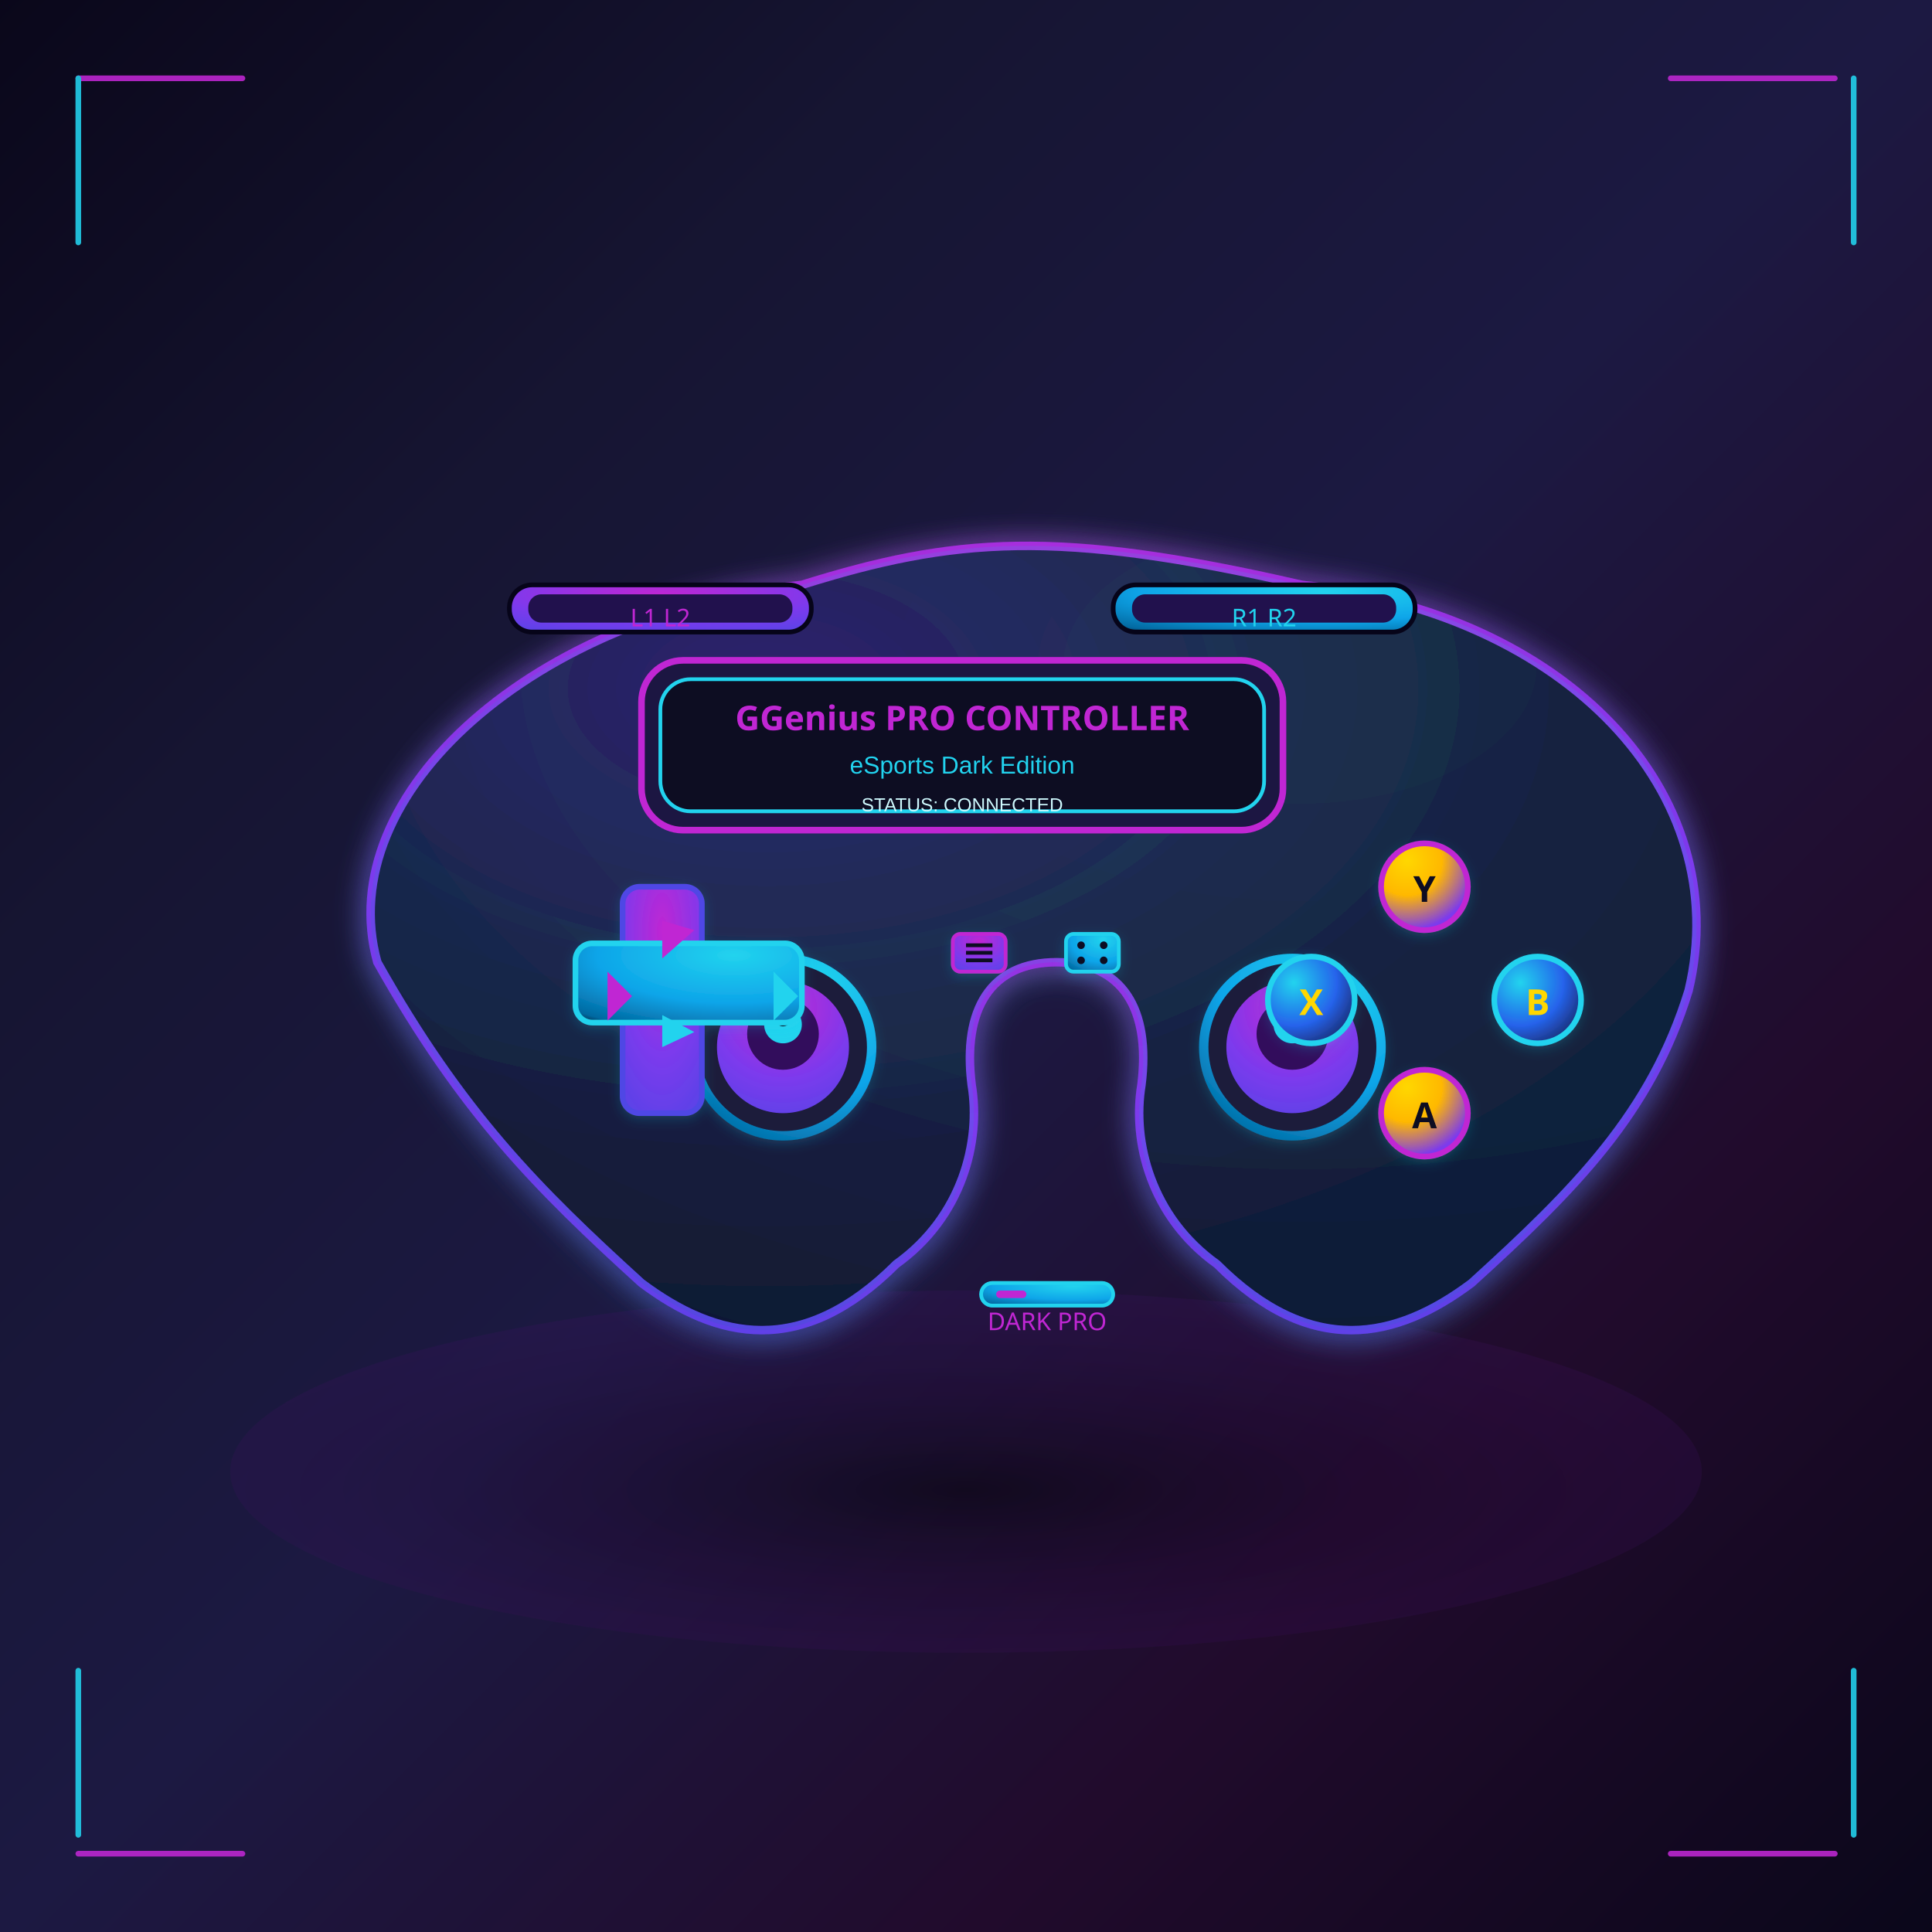
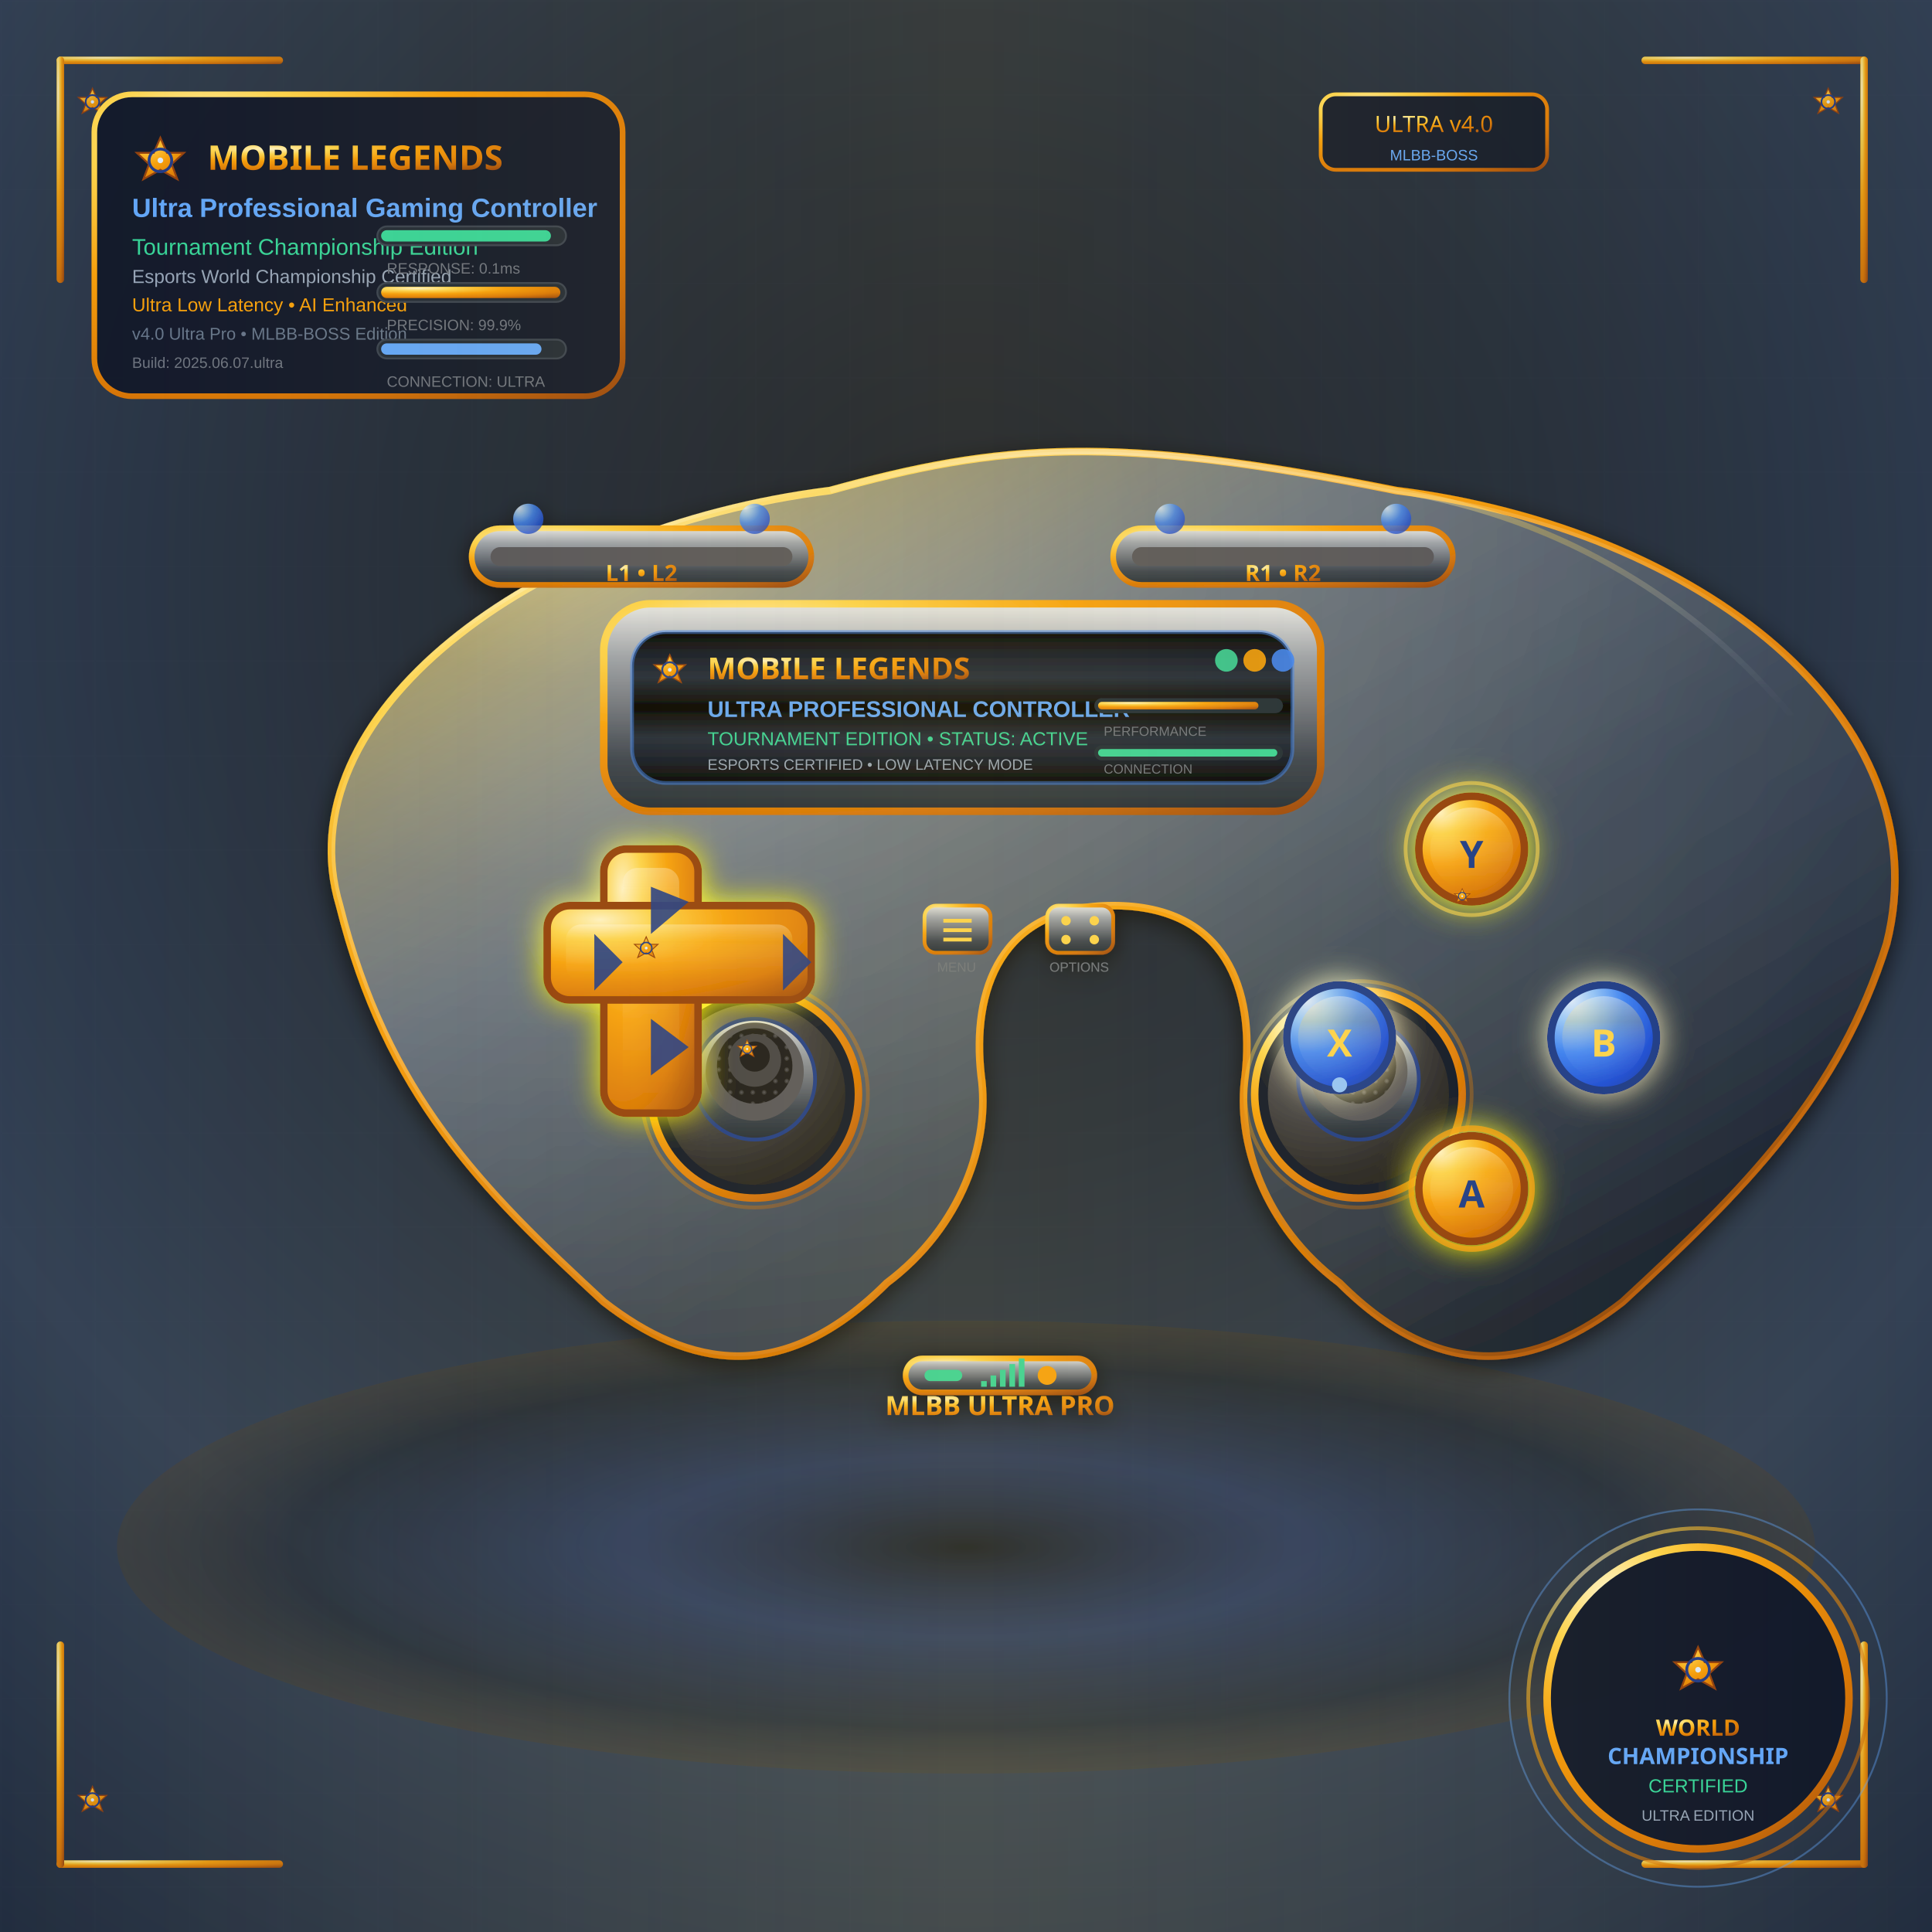
- <svg xmlns="http://www.w3.org/2000/svg" width="1024" height="1024" viewBox="0 0 1024 1024" class="mlbb-dark-pro">
+ <svg xmlns="http://www.w3.org/2000/svg" width="1024" height="1024" viewBox="0 0 1024 1024" class="mlbb-ultra-controller">
  <defs>
-     <linearGradient id="super-dark-bg" x1="0" y1="0" x2="1" y2="1">
-       <stop offset="0%" stop-color="#0A071A" />
-       <stop offset="25%" stop-color="#161532" />
-       <stop offset="50%" stop-color="#1C1942" />
-       <stop offset="75%" stop-color="#210B2C" />
-       <stop offset="100%" stop-color="#0A071A" />
+     <radialGradient id="mlbb-ultra-gold" cx="0.2" cy="0.15" r="1.4">
+       <stop offset="0%" stop-color="#FEF3C7" />
+       <stop offset="15%" stop-color="#FCD34D" />
+       <stop offset="35%" stop-color="#F59E0B" />
+       <stop offset="60%" stop-color="#D97706" />
+       <stop offset="85%" stop-color="#92400E" />
+       <stop offset="100%" stop-color="#451A03" />
+     </radialGradient>
+     <radialGradient id="mlbb-ultra-blue" cx="0.2" cy="0.15" r="1.4">
+       <stop offset="0%" stop-color="#DBEAFE" />
+       <stop offset="15%" stop-color="#93C5FD" />
+       <stop offset="35%" stop-color="#3B82F6" />
+       <stop offset="60%" stop-color="#1D4ED8" />
+       <stop offset="85%" stop-color="#1E3A8A" />
+       <stop offset="100%" stop-color="#1E2A78" />
+     </radialGradient>
+     <radialGradient id="ultra-background" cx="0.5" cy="0.3" r="1.2">
+       <stop offset="0%" stop-color="#0F172A" />
+       <stop offset="25%" stop-color="#1E293B" />
+       <stop offset="50%" stop-color="#334155" />
+       <stop offset="75%" stop-color="#1E293B" />
+       <stop offset="100%" stop-color="#020617" />
+     </radialGradient>
+     <radialGradient id="ultra-controller-body" cx="0.15" cy="0.1" r="1.5">
+       <stop offset="0%" stop-color="#94A3B8" />
+       <stop offset="10%" stop-color="#64748B" />
+       <stop offset="25%" stop-color="#475569" />
+       <stop offset="45%" stop-color="#334155" />
+       <stop offset="70%" stop-color="#1E293B" />
+       <stop offset="90%" stop-color="#0F172A" />
+       <stop offset="100%" stop-color="#020617" />
+     </radialGradient>
+     <linearGradient id="cinema-lighting" x1="0" y1="0" x2="1" y2="1">
+       <stop offset="0%" stop-color="rgba(255,255,255,0.85)" />
+       <stop offset="15%" stop-color="rgba(252,211,77,0.6)" />
+       <stop offset="35%" stop-color="rgba(255,255,255,0.3)" />
+       <stop offset="60%" stop-color="rgba(255,255,255,0.1)" />
+       <stop offset="85%" stop-color="rgba(0,0,0,0.2)" />
+       <stop offset="100%" stop-color="rgba(0,0,0,0.4)" />
    </linearGradient>
-     <radialGradient id="deep-dark-body" cx="0.3" cy="0.18" r="1.15">
-       <stop offset="0%" stop-color="#320B5B" />
-       <stop offset="30%" stop-color="#1E1A3B" />
-       <stop offset="55%" stop-color="#150C25" />
-       <stop offset="85%" stop-color="#0C0722" />
-       <stop offset="100%" stop-color="#060419" />
-     </radialGradient>
-     <radialGradient id="neon-glow-purple" cx="0.5" cy="0.2" r="1.2">
-       <stop offset="0%" stop-color="#C026D3" />
-       <stop offset="45%" stop-color="#7C3AED" />
-       <stop offset="85%" stop-color="#4F46E5" />
-       <stop offset="100%" stop-color="#1E1B4B" />
-     </radialGradient>
-     <radialGradient id="neon-glow-cyan" cx="0.7" cy="0.15" r="1.1">
-       <stop offset="0%" stop-color="#22D3EE" />
-       <stop offset="55%" stop-color="#0EA5E9" />
-       <stop offset="90%" stop-color="#0369A1" />
-       <stop offset="100%" stop-color="#0F172A" />
-     </radialGradient>
-     <radialGradient id="glossy-gold" cx="0.3" cy="0.2" r="0.8">
-       <stop offset="0%" stop-color="#FFD700" />
-       <stop offset="50%" stop-color="#FFB800" />
-       <stop offset="100%" stop-color="#7C3AED" />
-     </radialGradient>
-     <radialGradient id="glossy-blue" cx="0.3" cy="0.3" r="0.9">
-       <stop offset="0%" stop-color="#22D3EE" />
-       <stop offset="55%" stop-color="#2563EB" />
-       <stop offset="100%" stop-color="#181B4B" />
-     </radialGradient>
-     <radialGradient id="deep-floor-shadow" cx="0.5" cy="0.55" r="0.8">
-       <stop offset="0%" stop-color="#000000" stop-opacity="0.52" />
-       <stop offset="70%" stop-color="#47126B" stop-opacity="0.22" />
-       <stop offset="100%" stop-color="#000000" stop-opacity="0" />
-     </radialGradient>
-     <filter id="button-deep" x="-40%" y="-40%" width="180%" height="180%">
-       <feDropShadow dx="0" dy="8" stdDeviation="8" flood-color="#C026D3" flood-opacity="0.35" />
-       <feDropShadow dx="0" dy="2" stdDeviation="3" flood-color="#22D3EE" flood-opacity="0.18" />
+     <filter id="ultra-professional-shadow" x="-150%" y="-100%" width="400%" height="350%">
+       <feDropShadow dx="0" dy="45" stdDeviation="65" flood-color="#000000" flood-opacity="0.6" />
+       <feDropShadow dx="0" dy="25" stdDeviation="35" flood-color="#1E3A8A" flood-opacity="0.4" />
+       <feDropShadow dx="0" dy="15" stdDeviation="20" flood-color="#F59E0B" flood-opacity="0.2" />
+       <feDropShadow dx="0" dy="8" stdDeviation="12" flood-color="#000000" flood-opacity="0.5" />
+       <feDropShadow dx="0" dy="3" stdDeviation="6" flood-color="#000000" flood-opacity="0.7" />
    </filter>
-     <filter id="body-shadow" x="-50%" y="-30%" width="200%" height="200%">
-       <feDropShadow dx="0" dy="30" stdDeviation="40" flood-color="#0A071A" flood-opacity="0.70" />
-       <feDropShadow dx="0" dy="12" stdDeviation="19" flood-color="#7C3AED" flood-opacity="0.18" />
-       <feDropShadow dx="0" dy="4" stdDeviation="6" flood-color="#22D3EE" flood-opacity="0.14" />
-     </filter>
-     <filter id="neon-blur" x="-30%" y="-30%" width="160%" height="160%">
-       <feGaussianBlur stdDeviation="7" result="blur" />
+     <filter id="ultra-button-glow" x="-100%" y="-100%" width="300%" height="300%">
+       <feGaussianBlur stdDeviation="8" result="coloredBlur" />
+       <feColorMatrix type="matrix" values="1 0 0 0 0.95  0 1 0 0 0.8  0 0 1 0 0  0 0 0 1 0" result="goldGlow" />
      <feMerge>
-         <feMergeNode in="blur" />
+         <feMergeNode in="goldGlow" />
        <feMergeNode in="SourceGraphic" />
      </feMerge>
    </filter>
+     <radialGradient id="ultra-stick-texture" cx="0.3" cy="0.2" r="1.1">
+       <stop offset="0%" stop-color="#71717A" />
+       <stop offset="20%" stop-color="#52525B" />
+       <stop offset="40%" stop-color="#3F3F46" />
+       <stop offset="65%" stop-color="#27272A" />
+       <stop offset="85%" stop-color="#18181B" />
+       <stop offset="100%" stop-color="#09090B" />
+     </radialGradient>
+     <pattern id="ultra-rubber-pattern" patternUnits="userSpaceOnUse" width="6" height="6">
+       <rect width="6" height="6" fill="#18181B" />
+       <circle cx="3" cy="3" r="1.2" fill="#3F3F46" opacity="0.8" />
+       <circle cx="3" cy="3" r="0.6" fill="#52525B" opacity="0.6" />
+       <circle cx="3" cy="3" r="0.2" fill="#71717A" opacity="0.4" />
+     </pattern>
+     <linearGradient id="ultra-display" x1="0" y1="0" x2="0" y2="1">
+       <stop offset="0%" stop-color="#000000" />
+       <stop offset="15%" stop-color="#0F172A" />
+       <stop offset="30%" stop-color="#1E293B" />
+       <stop offset="50%" stop-color="#000000" />
+       <stop offset="70%" stop-color="#1E293B" />
+       <stop offset="85%" stop-color="#0F172A" />
+       <stop offset="100%" stop-color="#000000" />
+     </linearGradient>
+     <radialGradient id="ultra-floor-shadow" cx="0.5" cy="0.5" r="1">
+       <stop offset="0%" stop-color="rgba(0,0,0,0.5)" />
+       <stop offset="20%" stop-color="rgba(30,58,138,0.3)" />
+       <stop offset="40%" stop-color="rgba(0,0,0,0.25)" />
+       <stop offset="65%" stop-color="rgba(245,158,11,0.1)" />
+       <stop offset="85%" stop-color="rgba(0,0,0,0.05)" />
+       <stop offset="100%" stop-color="rgba(0,0,0,0)" />
+     </radialGradient>
+     <symbol id="mlbb-ultra-logo" viewBox="0 0 30 30">
+       <defs>
+         <radialGradient id="logo-gold" cx="0.3" cy="0.2" r="0.9">
+           <stop offset="0%" stop-color="#FCD34D" />
+           <stop offset="50%" stop-color="#F59E0B" />
+           <stop offset="100%" stop-color="#D97706" />
+         </radialGradient>
+       </defs>
+       <polygon points="15,3 18.5,11 27.5,11 21,17 24,25 15,20 6,25 9,17 2.5,11 11.5,11" fill="url(#logo-gold)" stroke="#92400E" stroke-width="1" />
+       <circle cx="15" cy="15" r="6" fill="none" stroke="#1E3A8A" stroke-width="1.5" />
+       <circle cx="15" cy="15" r="1.5" fill="#DBEAFE" />
+     </symbol>
+     <linearGradient id="ultra-metal" x1="0" y1="0" x2="0" y2="1">
+       <stop offset="0%" stop-color="#E5E7EB" />
+       <stop offset="25%" stop-color="#9CA3AF" />
+       <stop offset="50%" stop-color="#6B7280" />
+       <stop offset="75%" stop-color="#374151" />
+       <stop offset="100%" stop-color="#1F2937" />
+     </linearGradient>
+     <linearGradient id="ultra-highlight" x1="0" y1="0" x2="0" y2="1">
+       <stop offset="0%" stop-color="rgba(255,255,255,0.6)" />
+       <stop offset="30%" stop-color="rgba(252,211,77,0.4)" />
+       <stop offset="70%" stop-color="rgba(255,255,255,0.1)" />
+       <stop offset="100%" stop-color="rgba(255,255,255,0)" />
+     </linearGradient>
  </defs>
-   <rect width="1024" height="1024" fill="url(#super-dark-bg)" />
-   <ellipse cx="512" cy="780" rx="390" ry="96" fill="url(#deep-floor-shadow)" opacity="0.82" />
-   <g id="dark-neon-controller" filter="url(#body-shadow)">
-     <path d="       M200,510       C175,420 285,325 425,310       C505,285 560,280 690,310       C830,325 920,420 895,525       C875,590 835,630 780,680       C740,710 695,720 645,670       C610,645 600,605 605,575       C610,535 595,510 560,510       C525,510 510,535 515,575       C520,605 510,645 475,670       C425,720 380,710 340,680       C285,630 245,590 200,510       Z" fill="url(#deep-dark-body)" stroke="url(#neon-glow-purple)" stroke-width="4.5" filter="url(#neon-blur)" />
-     <path d="       M200,510       C175,420 285,325 425,310       C505,285 560,280 690,310       C830,325 920,420 895,525       C875,590 835,630 780,680       C740,710 695,720 645,670       C610,645 600,605 605,575       C610,535 595,510 560,510       C525,510 510,535 515,575       C520,605 510,645 475,670       C425,720 380,710 340,680       C285,630 245,590 200,510       Z" fill="url(#neon-glow-cyan)" opacity="0.13" />
-     <rect x="340" y="350" width="340" height="90" rx="22" fill="#1C1942" stroke="#C026D3" stroke-width="3.5" />
-     <rect x="350" y="360" width="320" height="70" rx="16" fill="#090720" stroke="#22D3EE" stroke-width="2" />
-     <text x="510" y="387" text-anchor="middle" fill="#C026D3" font-family="Montserrat, Arial Black" font-size="18" font-weight="bold">GGenius PRO CONTROLLER</text>
-     <text x="510" y="410" text-anchor="middle" fill="#22D3EE" font-family="Montserrat, Arial" font-size="13">eSports Dark Edition</text>
-     <text x="510" y="430" text-anchor="middle" fill="#CFFAFE" font-family="Montserrat, Arial" font-size="10">STATUS: CONNECTED</text>
+   <rect width="1024" height="1024" fill="url(#ultra-background)" />
+   <defs>
+     <pattern id="ultra-grid" patternUnits="userSpaceOnUse" width="50" height="50">
+       <rect width="50" height="50" fill="none" />
+       <path d="M 50 0 L 0 0 0 50" fill="none" stroke="rgba(71,85,105,0.1)" stroke-width="1" />
+     </pattern>
+   </defs>
+   <rect width="1024" height="1024" fill="url(#ultra-grid)" opacity="0.3" />
+   <ellipse cx="512" cy="820" rx="450" ry="120" fill="url(#ultra-floor-shadow)" />
+   <g id="mlbb-ultra-controller" filter="url(#ultra-professional-shadow)">
+     <g id="ultra-controller-body">
+       <path d="         M 180,480         C 150,380 280,280 440,260         C 530,235 590,230 740,260         C 900,280 1030,380 1000,500         C 975,580 925,630 860,690         C 815,725 765,735 710,680         C 670,650 655,605 660,570         C 665,525 650,480 590,480         C 530,480 515,525 520,570         C 525,605 510,650 470,680         C 415,735 365,725 320,690         C 255,630 205,580 180,480         Z" fill="url(#ultra-controller-body)" stroke="url(#mlbb-ultra-gold)" stroke-width="4" />
+       <path d="         M 180,480         C 150,380 280,280 440,260         C 530,235 590,230 740,260         C 900,280 1030,380 1000,500         C 975,580 925,630 860,690         C 815,725 765,735 710,680         C 670,650 655,605 660,570         C 665,525 650,480 590,480         C 530,480 515,525 520,570         C 525,605 510,650 470,680         C 415,735 365,725 320,690         C 255,630 205,580 180,480         Z" fill="url(#cinema-lighting)" opacity="0.7" />
+       <path d="         M 440,260         C 530,235 590,230 740,260         C 830,275 900,320 950,380" fill="none" stroke="url(#ultra-highlight)" stroke-width="3" opacity="0.8" />
+     </g>
+     <g id="ultra-pro-display">
+       <rect x="320" y="320" width="380" height="110" rx="25" fill="url(#ultra-metal)" stroke="url(#mlbb-ultra-gold)" stroke-width="4" />
+       <rect x="335" y="335" width="350" height="80" rx="18" fill="url(#ultra-display)" stroke="rgba(59,130,246,0.5)" stroke-width="2" />
+       <g id="mlbb-interface">
+         <use href="#mlbb-ultra-logo" x="345" y="345" width="20" height="20" />
+         <text x="375" y="360" fill="url(#mlbb-ultra-gold)" font-family="Arial Black" font-size="16" font-weight="bold">MOBILE LEGENDS</text>
+         <text x="375" y="380" fill="#60A5FA" font-family="Arial" font-size="12" font-weight="600">ULTRA PROFESSIONAL CONTROLLER</text>
+         <text x="375" y="395" fill="#34D399" font-family="Arial" font-size="10">TOURNAMENT EDITION • STATUS: ACTIVE</text>
+         <text x="375" y="408" fill="#94A3B8" font-family="Arial" font-size="8">ESPORTS CERTIFIED • LOW LATENCY MODE</text>
+         <circle cx="650" cy="350" r="6" fill="#34D399" opacity="0.9" />
+         <circle cx="665" cy="350" r="6" fill="#F59E0B" opacity="0.9" />
+         <circle cx="680" cy="350" r="6" fill="#3B82F6" opacity="0.9" />
+         <rect x="580" y="370" width="100" height="8" rx="4" fill="#1F2937" />
+         <rect x="582" y="372" width="85" height="4" rx="2" fill="url(#mlbb-ultra-gold)" />
+         <text x="585" y="390" fill="#6B7280" font-family="Arial" font-size="7">PERFORMANCE</text>
+         <rect x="580" y="395" width="100" height="8" rx="4" fill="#1F2937" />
+         <rect x="582" y="397" width="95" height="4" rx="2" fill="#34D399" />
+         <text x="585" y="410" fill="#6B7280" font-family="Arial" font-size="7">CONNECTION</text>
+       </g>
+     </g>
+     <g id="ultra-pro-sticks">
+       <g class="ultra-stick-left">
+         <circle cx="400" cy="580" r="55" fill="#0F172A" stroke="url(#mlbb-ultra-gold)" stroke-width="4" />
+         <circle cx="400" cy="580" r="48" fill="url(#ultra-stick-texture)" />
+         <circle cx="400" cy="572" r="32" fill="url(#ultra-metal)" stroke="#1E3A8A" stroke-width="2" />
+         <circle cx="400" cy="568" r="26" fill="#52525B" />
+         <circle cx="400" cy="565" r="20" fill="url(#ultra-rubber-pattern)" />
+         <circle cx="400" cy="562" r="14" fill="#3F3F46" />
+         <circle cx="400" cy="560" r="8" fill="#18181B" />
+         <use href="#mlbb-ultra-logo" x="390" y="550" width="12" height="12" />
+         <circle cx="400" cy="580" r="60" fill="none" stroke="url(#mlbb-ultra-gold)" stroke-width="2" opacity="0.4" />
+       </g>
+       <g class="ultra-stick-right">
+         <circle cx="720" cy="580" r="55" fill="#0F172A" stroke="url(#mlbb-ultra-gold)" stroke-width="4" />
+         <circle cx="720" cy="580" r="48" fill="url(#ultra-stick-texture)" />
+         <circle cx="720" cy="572" r="32" fill="url(#ultra-metal)" stroke="#1E3A8A" stroke-width="2" />
+         <circle cx="720" cy="568" r="26" fill="#52525B" />
+         <circle cx="720" cy="565" r="20" fill="url(#ultra-rubber-pattern)" />
+         <circle cx="720" cy="562" r="14" fill="#3F3F46" />
+         <circle cx="720" cy="560" r="8" fill="#18181B" />
+         <use href="#mlbb-ultra-logo" x="710" y="550" width="12" height="12" />
+         <circle cx="720" cy="580" r="60" fill="none" stroke="url(#mlbb-ultra-gold)" stroke-width="2" opacity="0.4" />
+       </g>
+     </g>
+     <g id="ultra-shoulder-system">
+       <rect x="250" y="280" width="180" height="30" rx="15" fill="url(#ultra-metal)" stroke="url(#mlbb-ultra-gold)" stroke-width="3" />
+       <rect x="260" y="290" width="160" height="10" rx="5" fill="#52525B" />
+       <text x="340" y="308" text-anchor="middle" fill="url(#mlbb-ultra-gold)" font-family="Arial Black" font-size="12" font-weight="bold">L1 • L2</text>
+       <circle cx="280" cy="275" r="8" fill="url(#mlbb-ultra-blue)" opacity="0.8" />
+       <circle cx="400" cy="275" r="8" fill="url(#mlbb-ultra-blue)" opacity="0.8" />
+       <rect x="590" y="280" width="180" height="30" rx="15" fill="url(#ultra-metal)" stroke="url(#mlbb-ultra-gold)" stroke-width="3" />
+       <rect x="600" y="290" width="160" height="10" rx="5" fill="#52525B" />
+       <text x="680" y="308" text-anchor="middle" fill="url(#mlbb-ultra-gold)" font-family="Arial Black" font-size="12" font-weight="bold">R1 • R2</text>
+       <circle cx="620" cy="275" r="8" fill="url(#mlbb-ultra-blue)" opacity="0.8" />
+       <circle cx="740" cy="275" r="8" fill="url(#mlbb-ultra-blue)" opacity="0.8" />
+     </g>
+     <g id="ultra-button-system">
+       <g id="ultra-pro-dpad" filter="url(#ultra-button-glow)">
+         <rect x="320" y="450" width="50" height="140" rx="12" fill="url(#mlbb-ultra-gold)" stroke="#92400E" stroke-width="4" />
+         <rect x="330" y="460" width="30" height="120" rx="8" fill="url(#ultra-highlight)" opacity="0.5" />
+         <rect x="290" y="480" width="140" height="50" rx="12" fill="url(#mlbb-ultra-gold)" stroke="#92400E" stroke-width="4" />
+         <rect x="300" y="490" width="120" height="30" rx="8" fill="url(#ultra-highlight)" opacity="0.5" />
+         <polygon points="345,470 365,478 345,495" fill="#1E3A8A" opacity="0.9" />
+         <polygon points="345,570 365,555 345,540" fill="#1E3A8A" opacity="0.9" />
+         <polygon points="315,495 330,510 315,525" fill="#1E3A8A" opacity="0.9" />
+         <polygon points="415,495 430,510 415,525" fill="#1E3A8A" opacity="0.9" />
+         <use href="#mlbb-ultra-logo" x="335" y="495" width="15" height="15" />
+       </g>
+       <g id="ultra-action-complex">
+         <g class="ultimate-button" filter="url(#ultra-button-glow)">
+           <circle cx="780" cy="450" r="28" fill="url(#mlbb-ultra-gold)" stroke="#92400E" stroke-width="4" />
+           <circle cx="780" cy="450" r="22" fill="url(#ultra-highlight)" opacity="0.6" />
+           <text x="780" y="460" text-anchor="middle" fill="#1E3A8A" font-family="Arial Black" font-size="20" font-weight="bold">Y</text>
+           <use href="#mlbb-ultra-logo" x="770" y="470" width="10" height="10" />
+           <circle cx="780" cy="450" r="35" fill="none" stroke="#FCD34D" stroke-width="2" opacity="0.6" />
+         </g>
+         <g class="skill-button" filter="url(#ultra-button-glow)">
+           <circle cx="710" cy="550" r="28" fill="url(#mlbb-ultra-blue)" stroke="#1E3A8A" stroke-width="4" />
+           <circle cx="710" cy="550" r="22" fill="url(#ultra-highlight)" opacity="0.6" />
+           <text x="710" y="560" text-anchor="middle" fill="#FCD34D" font-family="Arial Black" font-size="20" font-weight="bold">X</text>
+           <circle cx="710" cy="575" r="4" fill="#93C5FD" />
+         </g>
+         <g class="attack-button" filter="url(#ultra-button-glow)">
+           <circle cx="780" cy="630" r="28" fill="url(#mlbb-ultra-gold)" stroke="#92400E" stroke-width="4" />
+           <circle cx="780" cy="630" r="22" fill="url(#ultra-highlight)" opacity="0.6" />
+           <text x="780" y="640" text-anchor="middle" fill="#1E3A8A" font-family="Arial Black" font-size="20" font-weight="bold">A</text>
+           <circle cx="780" cy="630" r="32" fill="none" stroke="#F59E0B" stroke-width="3" opacity="0.8" />
+         </g>
+         <g class="battle-button" filter="url(#ultra-button-glow)">
+           <circle cx="850" cy="550" r="28" fill="url(#mlbb-ultra-blue)" stroke="#1E3A8A" stroke-width="4" />
+           <circle cx="850" cy="550" r="22" fill="url(#ultra-highlight)" opacity="0.6" />
+           <text x="850" y="560" text-anchor="middle" fill="#FCD34D" font-family="Arial Black" font-size="20" font-weight="bold">B</text>
+         </g>
+       </g>
+       <g id="ultra-system-controls">
+         <rect x="490" y="480" width="35" height="25" rx="6" fill="url(#ultra-metal)" stroke="url(#mlbb-ultra-gold)" stroke-width="2" />
+         <line x1="500" y1="488" x2="515" y2="488" stroke="#FCD34D" stroke-width="2" />
+         <line x1="500" y1="493" x2="515" y2="493" stroke="#FCD34D" stroke-width="2" />
+         <line x1="500" y1="498" x2="515" y2="498" stroke="#FCD34D" stroke-width="2" />
+         <text x="507" y="515" text-anchor="middle" fill="#6B7280" font-family="Arial" font-size="7">MENU</text>
+         <rect x="555" y="480" width="35" height="25" rx="6" fill="url(#ultra-metal)" stroke="url(#mlbb-ultra-gold)" stroke-width="2" />
+         <circle cx="565" cy="488" r="2.5" fill="#FCD34D" />
+         <circle cx="580" cy="488" r="2.5" fill="#FCD34D" />
+         <circle cx="565" cy="498" r="2.5" fill="#FCD34D" />
+         <circle cx="580" cy="498" r="2.5" fill="#FCD34D" />
+         <text x="572" y="515" text-anchor="middle" fill="#6B7280" font-family="Arial" font-size="7">OPTIONS</text>
+       </g>
+     </g>
+     <g id="ultra-connectivity">
+       <rect x="480" y="720" width="100" height="18" rx="9" fill="url(#ultra-metal)" stroke="url(#mlbb-ultra-gold)" stroke-width="3" />
+       <rect x="490" y="726" width="20" height="6" rx="3" fill="#34D399" />
+       <text x="530" y="750" text-anchor="middle" fill="url(#mlbb-ultra-gold)" font-family="Arial Black" font-size="14" font-weight="bold">MLBB ULTRA PRO</text>
+       <g id="ultra-signal">
+         <rect x="520" y="732" width="3" height="3" fill="#34D399" />
+         <rect x="525" y="729" width="3" height="6" fill="#34D399" />
+         <rect x="530" y="726" width="3" height="9" fill="#34D399" />
+         <rect x="535" y="723" width="3" height="12" fill="#34D399" />
+         <rect x="540" y="720" width="3" height="15" fill="#34D399" />
+       </g>
+       <circle cx="555" cy="729" r="5" fill="#F59E0B">
+         <animate attributeName="opacity" values="1;0.4;1" dur="1.5s" repeatCount="indefinite" />
+       </circle>
+     </g>
  </g>
-   <g id="sticks">
-     <g filter="url(#button-deep)">
-       <circle cx="415" cy="555" r="47" fill="#1E1A3B" stroke="url(#neon-glow-cyan)" stroke-width="5" />
-       <circle cx="415" cy="555" r="35" fill="url(#neon-glow-purple)" />
-       <circle cx="415" cy="548" r="19" fill="#320B5B" />
-       <circle cx="415" cy="543" r="10" fill="#22D3EE" />
-       <circle cx="415" cy="540" r="4" fill="#060419" />
-     </g>
-     <g filter="url(#button-deep)">
-       <circle cx="685" cy="555" r="47" fill="#1E1A3B" stroke="url(#neon-glow-cyan)" stroke-width="5" />
-       <circle cx="685" cy="555" r="35" fill="url(#neon-glow-purple)" />
-       <circle cx="685" cy="548" r="19" fill="#320B5B" />
-       <circle cx="685" cy="543" r="10" fill="#22D3EE" />
-       <circle cx="685" cy="540" r="4" fill="#060419" />
+   <g id="ultra-professional-branding">
+     <g opacity="0.9">
+       <rect x="30" y="30" width="120" height="4" rx="2" fill="url(#mlbb-ultra-gold)" />
+       <rect x="30" y="30" width="4" height="120" rx="2" fill="url(#mlbb-ultra-gold)" />
+       <use href="#mlbb-ultra-logo" x="40" y="45" width="18" height="18" />
+       <rect x="870" y="30" width="120" height="4" rx="2" fill="url(#mlbb-ultra-gold)" />
+       <rect x="986" y="30" width="4" height="120" rx="2" fill="url(#mlbb-ultra-gold)" />
+       <use href="#mlbb-ultra-logo" x="960" y="45" width="18" height="18" />
+       <rect x="30" y="986" width="120" height="4" rx="2" fill="url(#mlbb-ultra-gold)" />
+       <rect x="30" y="870" width="4" height="120" rx="2" fill="url(#mlbb-ultra-gold)" />
+       <use href="#mlbb-ultra-logo" x="40" y="945" width="18" height="18" />
+       <rect x="870" y="986" width="120" height="4" rx="2" fill="url(#mlbb-ultra-gold)" />
+       <rect x="986" y="870" width="4" height="120" rx="2" fill="url(#mlbb-ultra-gold)" />
+       <use href="#mlbb-ultra-logo" x="960" y="945" width="18" height="18" />
+     </g>
+     <g id="ultra-info-panel">
+       <rect x="50" y="50" width="280" height="160" rx="20" fill="rgba(15,23,42,0.95)" stroke="url(#mlbb-ultra-gold)" stroke-width="3" />
+       <use href="#mlbb-ultra-logo" x="70" y="70" width="30" height="30" />
+       <text x="110" y="90" fill="url(#mlbb-ultra-gold)" font-family="Arial Black" font-size="18" font-weight="bold">MOBILE LEGENDS</text>
+       <text x="70" y="115" fill="#60A5FA" font-family="Arial" font-size="14" font-weight="600">Ultra Professional Gaming Controller</text>
+       <text x="70" y="135" fill="#34D399" font-family="Arial" font-size="12">Tournament Championship Edition</text>
+       <text x="70" y="150" fill="#94A3B8" font-family="Arial" font-size="10">Esports World Championship Certified</text>
+       <text x="70" y="165" fill="#F59E0B" font-family="Arial" font-size="10">Ultra Low Latency • AI Enhanced</text>
+       <text x="70" y="180" fill="#64748B" font-family="Arial" font-size="9">v4.0 Ultra Pro • MLBB-BOSS Edition</text>
+       <text x="70" y="195" fill="#6B7280" font-family="Arial" font-size="8">Build: 2025.06.07.ultra</text>
+       <g id="ultra-performance">
+         <rect x="200" y="120" width="100" height="10" rx="5" fill="#1F2937" stroke="#374151" stroke-width="1" />
+         <rect x="202" y="122" width="90" height="6" rx="3" fill="#34D399" />
+         <text x="205" y="145" fill="#6B7280" font-family="Arial" font-size="8">RESPONSE: 0.1ms</text>
+         <rect x="200" y="150" width="100" height="10" rx="5" fill="#1F2937" stroke="#374151" stroke-width="1" />
+         <rect x="202" y="152" width="95" height="6" rx="3" fill="url(#mlbb-ultra-gold)" />
+         <text x="205" y="175" fill="#6B7280" font-family="Arial" font-size="8">PRECISION: 99.9%</text>
+         <rect x="200" y="180" width="100" height="10" rx="5" fill="#1F2937" stroke="#374151" stroke-width="1" />
+         <rect x="202" y="182" width="85" height="6" rx="3" fill="#60A5FA" />
+         <text x="205" y="205" fill="#6B7280" font-family="Arial" font-size="8">CONNECTION: ULTRA</text>
+       </g>
+     </g>
+     <g id="ultra-championship-badge">
+       <circle cx="900" cy="900" r="80" fill="rgba(15,23,42,0.98)" stroke="url(#mlbb-ultra-gold)" stroke-width="4" />
+       <use href="#mlbb-ultra-logo" x="885" y="870" width="30" height="30" />
+       <text x="900" y="920" text-anchor="middle" fill="url(#mlbb-ultra-gold)" font-family="Arial Black" font-size="12" font-weight="bold">WORLD</text>
+       <text x="900" y="935" text-anchor="middle" fill="#60A5FA" font-family="Arial Black" font-size="12" font-weight="bold">CHAMPIONSHIP</text>
+       <text x="900" y="950" text-anchor="middle" fill="#34D399" font-family="Arial" font-size="10">CERTIFIED</text>
+       <text x="900" y="965" text-anchor="middle" fill="#94A3B8" font-family="Arial" font-size="8">ULTRA EDITION</text>
+       <circle cx="900" cy="900" r="90" fill="none" stroke="url(#mlbb-ultra-gold)" stroke-width="2" opacity="0.6" />
+       <circle cx="900" cy="900" r="100" fill="none" stroke="#60A5FA" stroke-width="1" opacity="0.4" />
+     </g>
+     <g id="ultra-version">
+       <rect x="700" y="50" width="120" height="40" rx="8" fill="rgba(15,23,42,0.9)" stroke="url(#mlbb-ultra-gold)" stroke-width="2" />
+       <text x="760" y="70" text-anchor="middle" fill="url(#mlbb-ultra-gold)" font-family="Arial Black" font-size="12">ULTRA v4.0</text>
+       <text x="760" y="85" text-anchor="middle" fill="#60A5FA" font-family="Arial" font-size="8">MLBB-BOSS</text>
    </g>
  </g>
-   <g>
-     <rect x="270" y="310" width="160" height="25" rx="12" fill="url(#neon-glow-purple)" stroke="#060419" stroke-width="2.5" />
-     <rect x="280" y="315" width="140" height="15" rx="7" fill="#21114D" />
-     <text x="350" y="332" text-anchor="middle" fill="#C026D3" font-family="Montserrat, Arial Black" font-size="13">L1  L2</text>
-     <rect x="590" y="310" width="160" height="25" rx="12" fill="url(#neon-glow-cyan)" stroke="#060419" stroke-width="2.5" />
-     <rect x="600" y="315" width="140" height="15" rx="7" fill="#21114D" />
-     <text x="670" y="332" text-anchor="middle" fill="#22D3EE" font-family="Montserrat, Arial Black" font-size="13">R1  R2</text>
-   </g>
-   <g filter="url(#button-deep)">
-     <rect x="330" y="470" width="42" height="120" rx="9" fill="url(#neon-glow-purple)" stroke="#4F46E5" stroke-width="3" />
-     <rect x="305" y="500" width="120" height="42" rx="9" fill="url(#neon-glow-cyan)" stroke="#22D3EE" stroke-width="3" />
-     <polygon points="351,488 368,493 351,508" fill="#C026D3" />
-     <polygon points="351,555 368,547 351,538" fill="#22D3EE" />
-     <polygon points="322,515 335,528 322,541" fill="#C026D3" />
-     <polygon points="410,515 423,528 410,541" fill="#22D3EE" />
-   </g>
-   <g filter="url(#button-deep)">
-     <circle cx="755" cy="470" r="23" fill="url(#glossy-gold)" stroke="#C026D3" stroke-width="3" />
-     <text x="755" y="478" text-anchor="middle" fill="#090720" font-family="Montserrat, Arial Black" font-size="19" font-weight="bold">Y</text>
-     <circle cx="695" cy="530" r="23" fill="url(#glossy-blue)" stroke="#22D3EE" stroke-width="3" />
-     <text x="695" y="538" text-anchor="middle" fill="#FFD700" font-family="Montserrat, Arial Black" font-size="19" font-weight="bold">X</text>
-     <circle cx="755" cy="590" r="23" fill="url(#glossy-gold)" stroke="#C026D3" stroke-width="3" />
-     <text x="755" y="598" text-anchor="middle" fill="#090720" font-family="Montserrat, Arial Black" font-size="19" font-weight="bold">A</text>
-     <circle cx="815" cy="530" r="23" fill="url(#glossy-blue)" stroke="#22D3EE" stroke-width="3" />
-     <text x="815" y="538" text-anchor="middle" fill="#FFD700" font-family="Montserrat, Arial Black" font-size="19" font-weight="bold">B</text>
-   </g>
-   <g filter="url(#button-deep)">
-     <rect x="505" y="495" width="28" height="20" rx="4" fill="url(#neon-glow-purple)" stroke="#C026D3" stroke-width="2" />
-     <line x1="512" y1="501" x2="526" y2="501" stroke="#090720" stroke-width="2" />
-     <line x1="512" y1="505" x2="526" y2="505" stroke="#090720" stroke-width="2" />
-     <line x1="512" y1="509" x2="526" y2="509" stroke="#090720" stroke-width="2" />
-     <rect x="565" y="495" width="28" height="20" rx="4" fill="url(#neon-glow-cyan)" stroke="#22D3EE" stroke-width="2" />
-     <circle cx="573" cy="501" r="2" fill="#090720" />
-     <circle cx="585" cy="501" r="2" fill="#090720" />
-     <circle cx="573" cy="509" r="2" fill="#090720" />
-     <circle cx="585" cy="509" r="2" fill="#090720" />
-   </g>
-   <g>
-     <rect x="520" y="680" width="70" height="12" rx="6" fill="url(#neon-glow-cyan)" stroke="#22D3EE" stroke-width="2" />
-     <rect x="528" y="684" width="16" height="4" rx="2" fill="#C026D3" />
-     <text x="555" y="705" text-anchor="middle" fill="#C026D3" font-family="Montserrat, Arial Black" font-size="13">DARK PRO</text>
-   </g>
-   <g opacity="0.88">
-     <rect x="40" y="40" width="90" height="3" rx="1.5" fill="#C026D3" />
-     <rect x="40" y="40" width="3" height="90" rx="1.5" fill="#22D3EE" />
-     <rect x="884" y="40" width="90" height="3" rx="1.5" fill="#C026D3" />
-     <rect x="981" y="40" width="3" height="90" rx="1.5" fill="#22D3EE" />
-     <rect x="40" y="981" width="90" height="3" rx="1.5" fill="#C026D3" />
-     <rect x="40" y="884" width="3" height="90" rx="1.5" fill="#22D3EE" />
-     <rect x="884" y="981" width="90" height="3" rx="1.5" fill="#C026D3" />
-     <rect x="981" y="884" width="3" height="90" rx="1.5" fill="#22D3EE" />
+   <style>
+     
+     .mlbb-ultra-controller {
+       animation: controller-breathe 4s ease-in-out infinite;
+     }
+     
+     @keyframes controller-breathe {
+       0%, 100% { filter: brightness(1) saturate(1); }
+       50% { filter: brightness(1.05) saturate(1.1); }
+     }
+     
+     .ultra-stick-left, .ultra-stick-right {
+       transition: transform 0.3s ease, filter 0.3s ease;
+     }
+     
+     .ultra-stick-left:hover, .ultra-stick-right:hover {
+       transform: scale(1.08);
+       filter: brightness(1.2) saturate(1.3);
+     }
+     
+     .ultimate-button, .skill-button, .attack-button, .battle-button {
+       transition: all 0.2s ease;
+     }
+     
+     .ultimate-button:hover, .attack-button:hover {
+       filter: brightness(1.3) saturate(1.4);
+       transform: scale(1.05);
+     }
+     
+     .skill-button:hover, .battle-button:hover {
+       filter: brightness(1.2) saturate(1.3);
+       transform: scale(1.05);
+     }
+     
+     .ultra-pro-dpad {
+       transition: all 0.3s ease;
+     }
+     
+     .ultra-pro-dpad:hover {
+       filter: brightness(1.15) saturate(1.2);
+       transform: scale(1.02);
+     }
+     
+   </style>
+   <g id="dynamic-lighting">
+     <defs>
+       <linearGradient id="light-sweep" x1="0" y1="0" x2="1" y2="0">
+         <stop offset="0%" stop-color="rgba(252,211,77,0)" />
+         <stop offset="50%" stop-color="rgba(252,211,77,0.3)" />
+         <stop offset="100%" stop-color="rgba(252,211,77,0)" />
+         <animateTransform attributeName="gradientTransform" type="translate" values="-100 0;1100 0;-100 0" dur="8s" repeatCount="indefinite" />
+       </linearGradient>
+     </defs>
+     <rect width="1024" height="1024" fill="url(#light-sweep)" opacity="0.4" />
  </g>
</svg>
